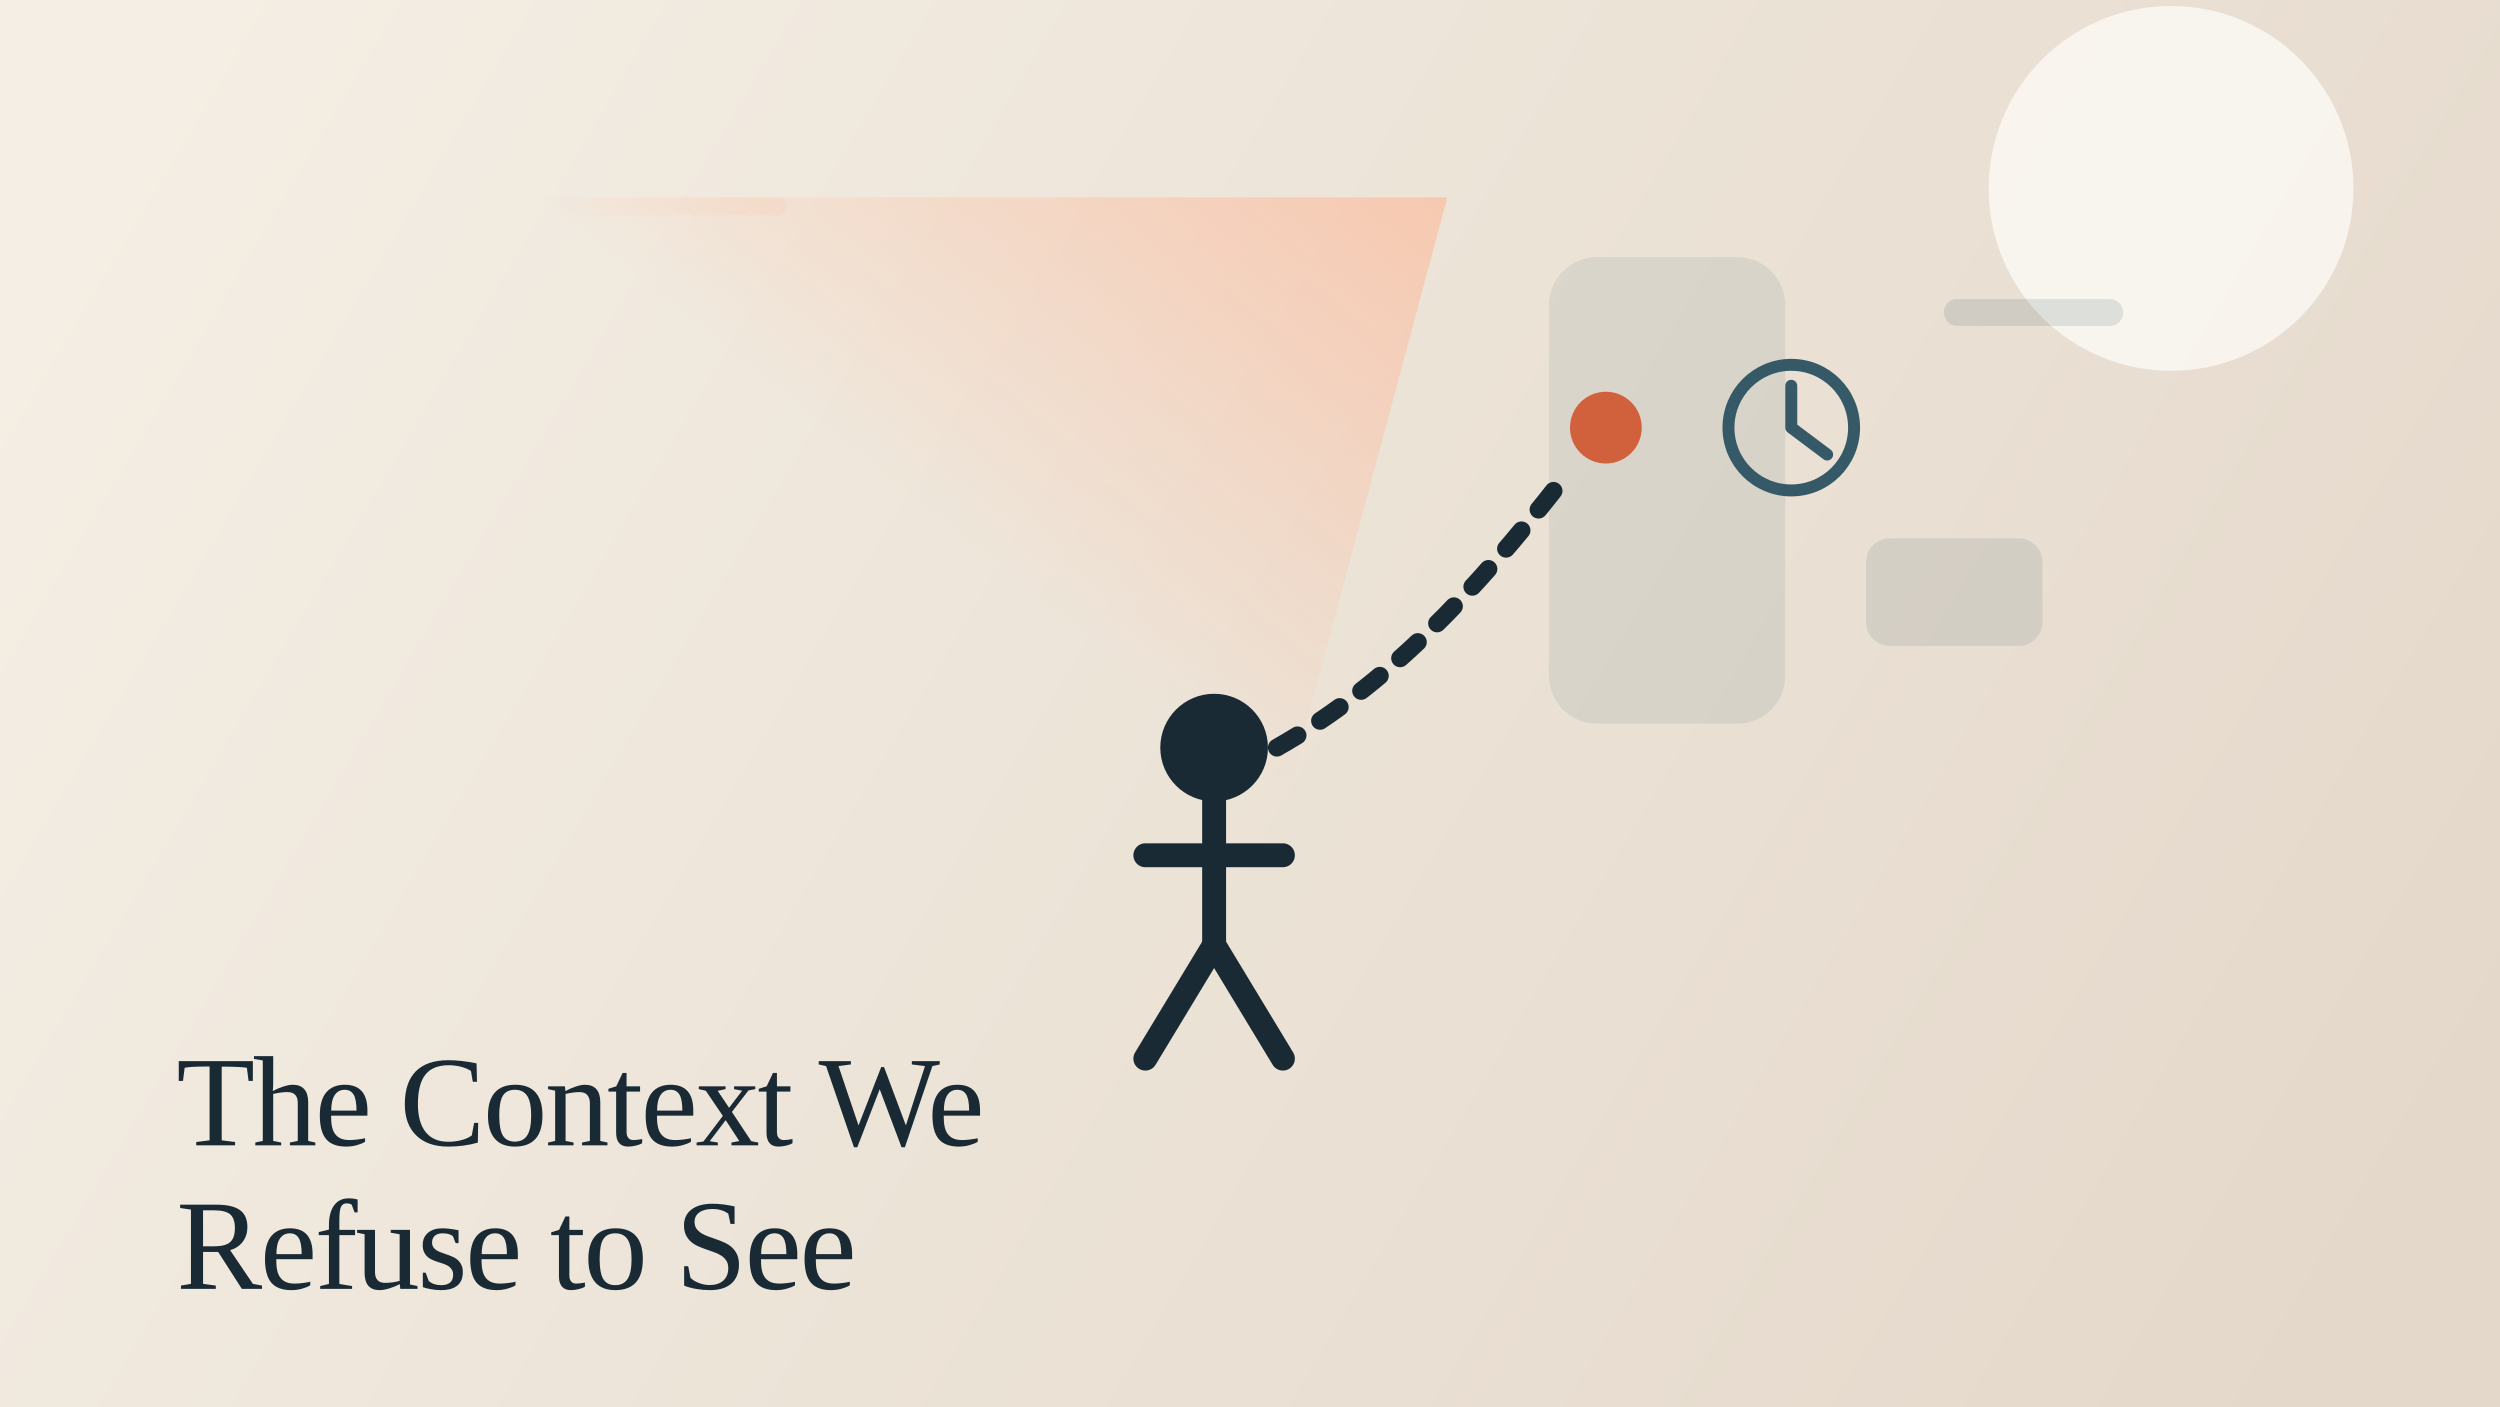
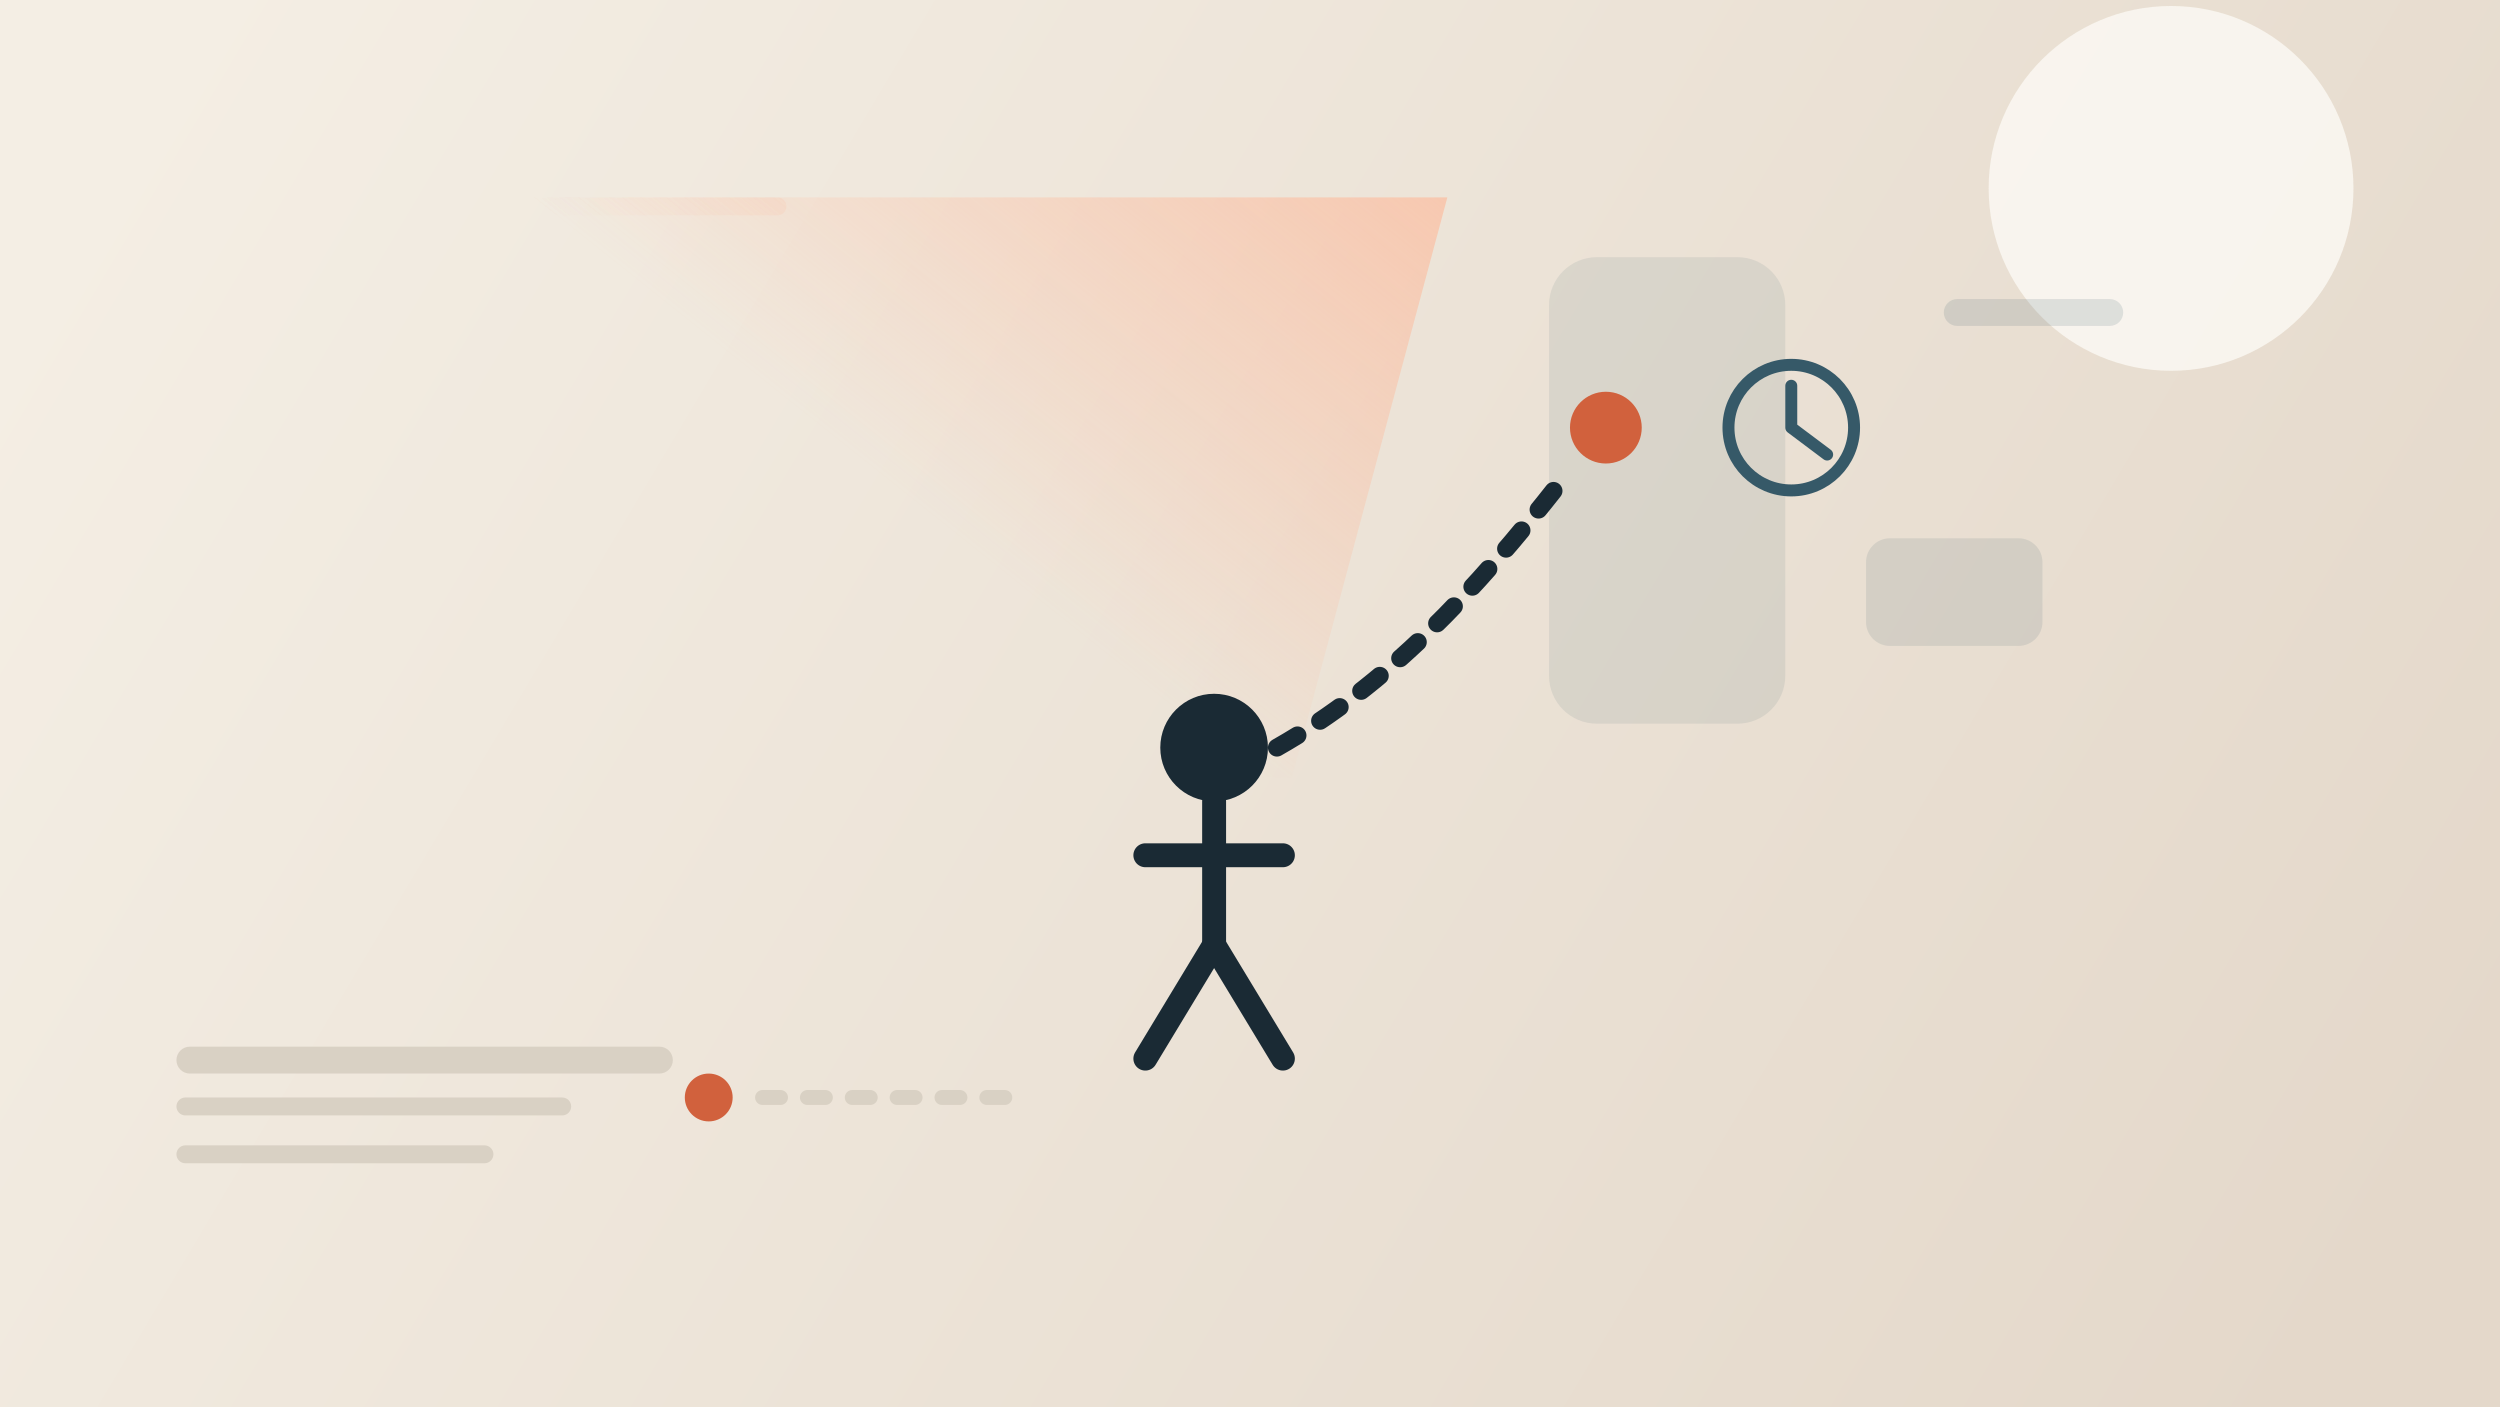
<svg xmlns="http://www.w3.org/2000/svg" width="1672" height="941" viewBox="0 0 1672 941" fill="none">
  <defs>
    <linearGradient id="bg" x1="110" y1="42" x2="1558" y2="904" gradientUnits="userSpaceOnUse">
      <stop stop-color="#F4EEE4" />
      <stop offset="1" stop-color="#E4D8CA" />
    </linearGradient>
    <linearGradient id="beam" x1="1140" y1="146" x2="842" y2="520" gradientUnits="userSpaceOnUse">
      <stop stop-color="#FFB493" stop-opacity="0.72" />
      <stop offset="1" stop-color="#FFB493" stop-opacity="0" />
    </linearGradient>
  </defs>
  <rect width="1672" height="941" fill="url(#bg)" />
  <circle cx="1452" cy="126" r="122" fill="#FAF7F1" opacity="0.88" />
  <rect x="118" y="132" width="408" height="12" rx="6" fill="url(#beam)" />
  <path d="M118 132H526L968 132L864 520H118V132Z" fill="url(#beam)" />
  <rect x="1040" y="176" width="150" height="304" rx="28" fill="#365968" opacity="0.1" stroke="#365968" stroke-width="8" />
  <circle cx="1198" cy="286" r="42" stroke="#365968" stroke-width="8" />
  <path d="M1198 258V286L1222 304" stroke="#365968" stroke-width="8" stroke-linecap="round" stroke-linejoin="round" />
  <rect x="1248" y="360" width="118" height="72" rx="16" fill="#365968" opacity="0.12" />
  <rect x="1300" y="200" width="120" height="18" rx="9" fill="#365968" opacity="0.14" />
  <circle cx="812" cy="500" r="36" fill="#1A2A34" />
  <path d="M812 536V632" stroke="#1A2A34" stroke-width="16" stroke-linecap="round" />
  <path d="M766 572L858 572" stroke="#1A2A34" stroke-width="16" stroke-linecap="round" />
  <path d="M812 632L766 708" stroke="#1A2A34" stroke-width="16" stroke-linecap="round" />
  <path d="M812 632L858 708" stroke="#1A2A34" stroke-width="16" stroke-linecap="round" />
  <path d="M854 500C928 458 986 396 1044 322" stroke="#1A2A34" stroke-width="12" stroke-linecap="round" stroke-dasharray="16 18" />
  <circle cx="1074" cy="286" r="24" fill="#D1613D" />
-   <text x="118" y="766" fill="#1A2A34" font-family="Georgia, 'Times New Roman', serif" font-size="86" letter-spacing="-1.5">
-     <tspan x="118" dy="0">The Context We</tspan>
-     <tspan x="118" dy="96">Refuse to See</tspan>
-   </text>
+   <rect x="118" y="700" width="332" height="18" rx="9" fill="#D9D1C4" />
+   <rect x="118" y="734" width="264" height="12" rx="6" fill="#D9D1C4" />
+   <rect x="118" y="766" width="212" height="12" rx="6" fill="#D9D1C4" />
+   <circle cx="474" cy="734" r="16" fill="#D1613D" />
+   <path d="M510 734H688" stroke="#D9D1C4" stroke-width="10" stroke-linecap="round" stroke-dasharray="12 18" />
</svg>
